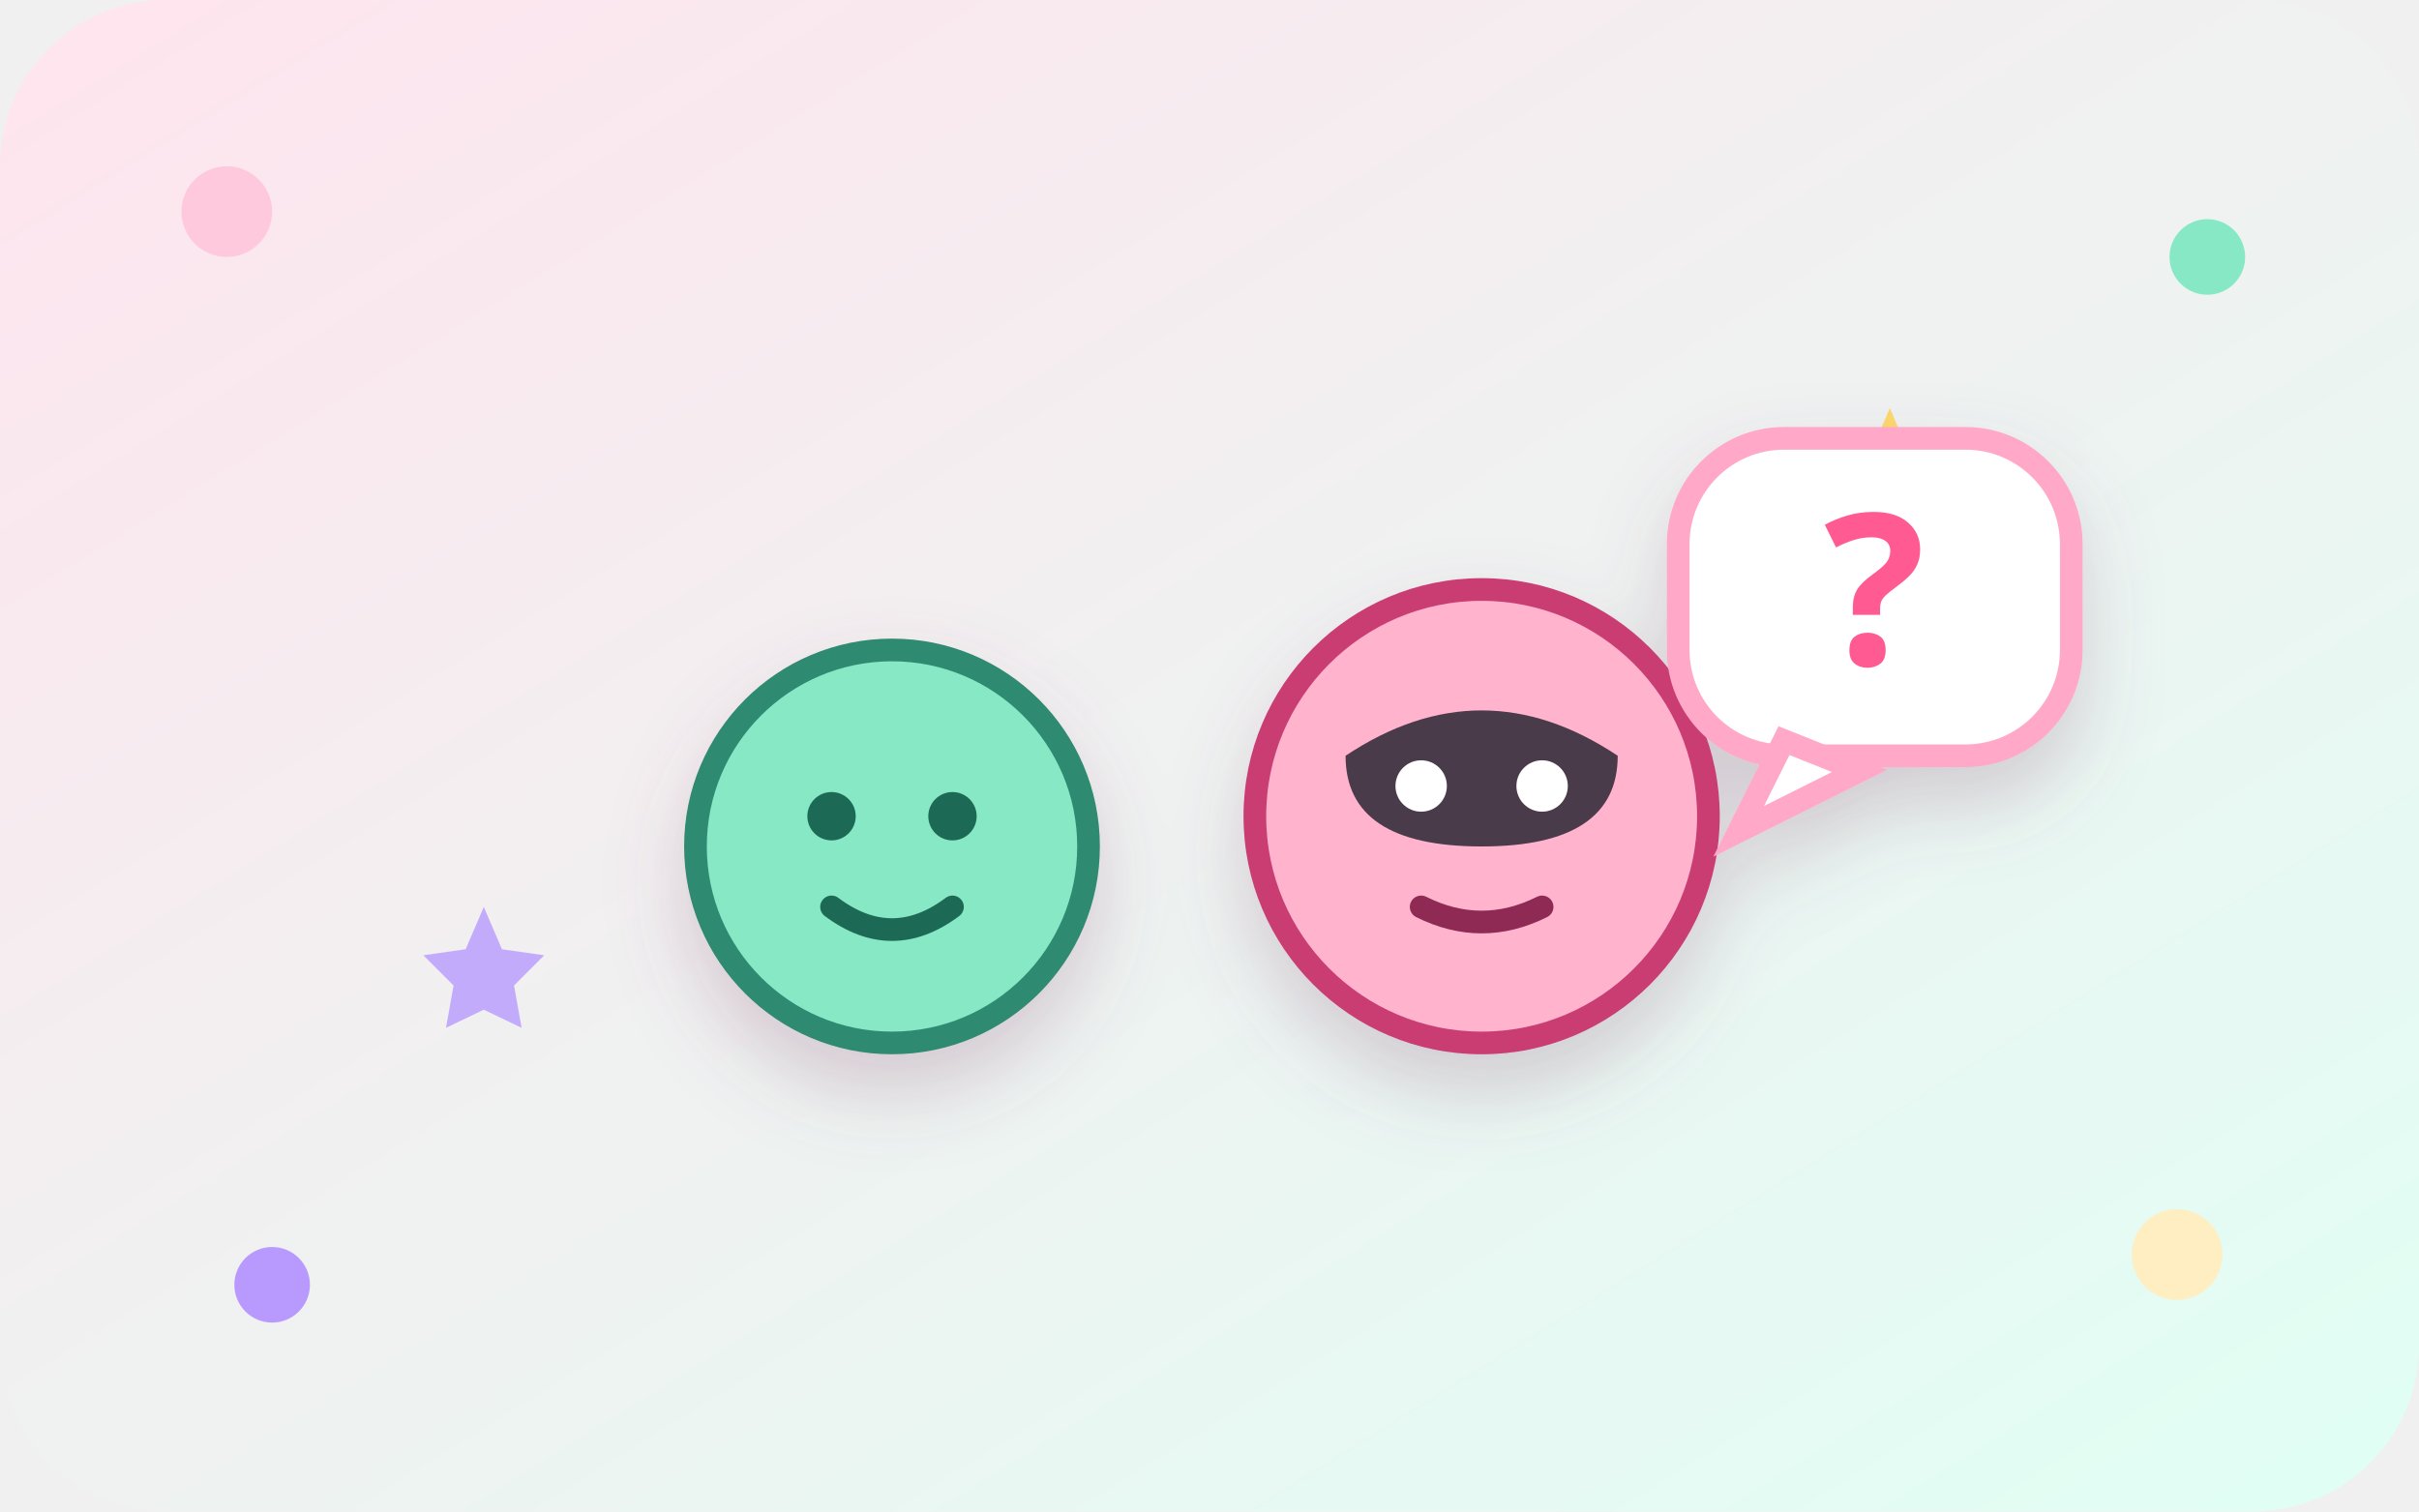
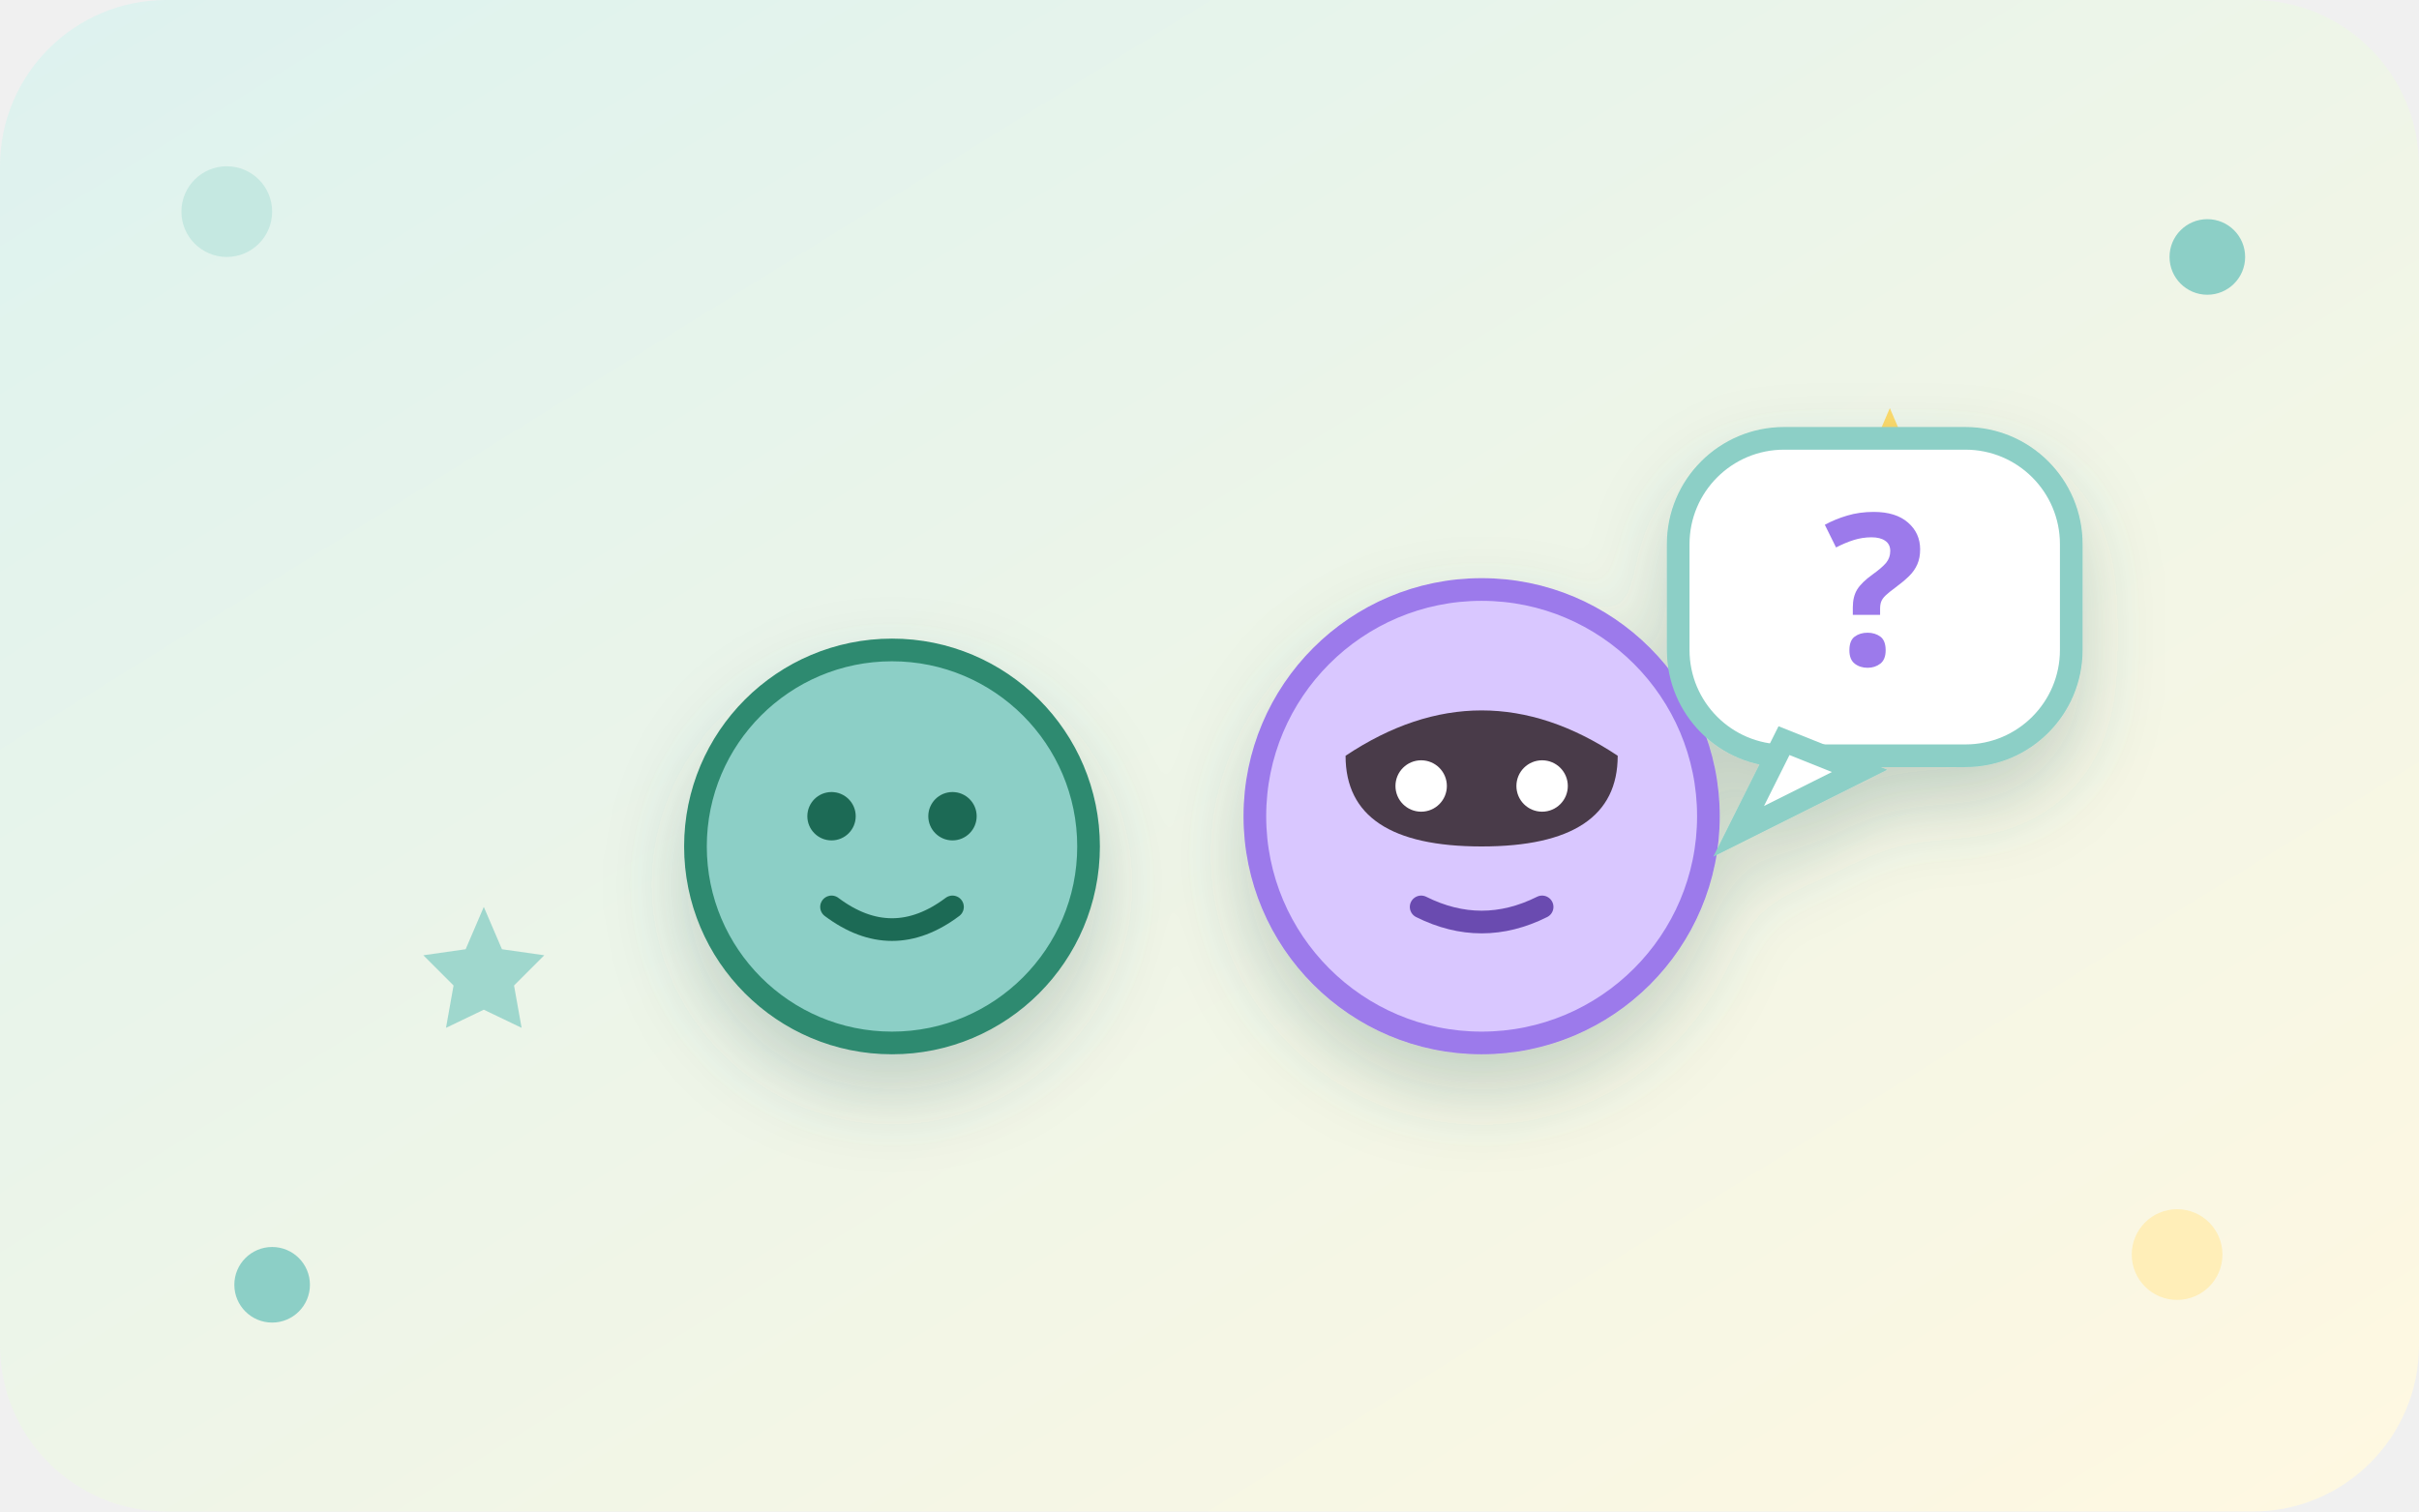
<svg xmlns="http://www.w3.org/2000/svg" viewBox="0 0 320 200">
  <defs>
    <linearGradient id="lgBg" x1="0" y1="0" x2="1" y2="1">
-       <stop offset="0" stop-color="#ffe4ee" />
-       <stop offset="1" stop-color="#e0fff4" />
+       <stop offset="0" stop-color="#ddf2ef" />
+       <stop offset="1" stop-color="#fff8e1" />
    </linearGradient>
    <filter id="lift" x="-35%" y="-35%" width="170%" height="170%">
-       <feDropShadow dx="0" dy="5" stdDeviation="5" flood-color="#8a5a78" flood-opacity="0.26" />
+       <feDropShadow dx="0" dy="5" stdDeviation="5" flood-color="#3a6b63" flood-opacity="0.26" />
    </filter>
  </defs>
  <rect x="0" y="0" width="320" height="200" rx="22" fill="url(#lgBg)" />
-   <circle cx="30" cy="28" r="6" fill="#ffc9dd" />
-   <circle cx="292" cy="34" r="5" fill="#86e8c4" />
-   <circle cx="36" cy="170" r="5" fill="#b89aff" />
-   <circle cx="288" cy="166" r="6" fill="#ffeec2" />
+   <circle cx="30" cy="28" r="6" fill="#c5e8e1" />
+   <circle cx="292" cy="34" r="5" fill="#8ccfc6" />
+   <circle cx="36" cy="170" r="5" fill="#8ccfc6" />
+   <circle cx="288" cy="166" r="6" fill="#ffeeb8" />
  <path d="M250 54 l3 7 7 1 -5 5 1 7 -6 -3 -6 3 1 -7 -5 -5 7 -1 z" fill="#ffd454" opacity="0.85" />
-   <path d="M64 120 l2.4 5.6 5.6 0.8 -4 4 1 5.6 -5 -2.4 -5 2.4 1 -5.6 -4 -4 5.6 -0.8 z" fill="#b89aff" opacity="0.8" />
+   <path d="M64 120 l2.4 5.6 5.6 0.8 -4 4 1 5.6 -5 -2.4 -5 2.4 1 -5.6 -4 -4 5.6 -0.8 z" fill="#8ccfc6" opacity="0.8" />
  <g filter="url(#lift)">
-     <circle cx="118" cy="112" r="26" fill="#86e8c4" stroke="#2e8a70" stroke-width="3" />
+     <circle cx="118" cy="112" r="26" fill="#8ccfc6" stroke="#2e8a70" stroke-width="3" />
    <circle cx="110" cy="108" r="3.2" fill="#1f6a55" />
    <circle cx="126" cy="108" r="3.2" fill="#1f6a55" />
    <path d="M110 120 q8 6 16 0" fill="none" stroke="#1f6a55" stroke-width="3" stroke-linecap="round" />
-     <circle cx="196" cy="108" r="30" fill="#ffb3cd" stroke="#c93d73" stroke-width="3" />
+     <circle cx="196" cy="108" r="30" fill="#d9c7ff" stroke="#9c7aeb" stroke-width="3" />
    <path d="M178 100 q18 -12 36 0 q0 12 -18 12 q-18 0 -18 -12 z" fill="#4a3a4a" />
    <circle cx="188" cy="104" r="3.4" fill="#fff" />
    <circle cx="204" cy="104" r="3.4" fill="#fff" />
-     <path d="M188 120 q8 4 16 0" fill="none" stroke="#8e2a52" stroke-width="3" stroke-linecap="round" />
+     <path d="M188 120 q8 4 16 0" fill="none" stroke="#6b4cb0" stroke-width="3" stroke-linecap="round" />
    <g>
-       <rect x="222" y="58" width="52" height="42" rx="14" fill="#ffffff" stroke="#ffa8c7" stroke-width="3" />
-       <path d="M236 98 l-6 12 16 -8 z" fill="#ffffff" stroke="#ffa8c7" stroke-width="3" />
-       <text x="248" y="88" text-anchor="middle" font-family="system-ui, sans-serif" font-size="28" font-weight="800" fill="#ff5a92">?</text>
+       <rect x="222" y="58" width="52" height="42" rx="14" fill="#ffffff" stroke="#8ccfc6" stroke-width="3" />
+       <path d="M236 98 l-6 12 16 -8 z" fill="#ffffff" stroke="#8ccfc6" stroke-width="3" />
+       <text x="248" y="88" text-anchor="middle" font-family="system-ui, sans-serif" font-size="28" font-weight="800" fill="#9c7aeb">?</text>
    </g>
  </g>
</svg>
